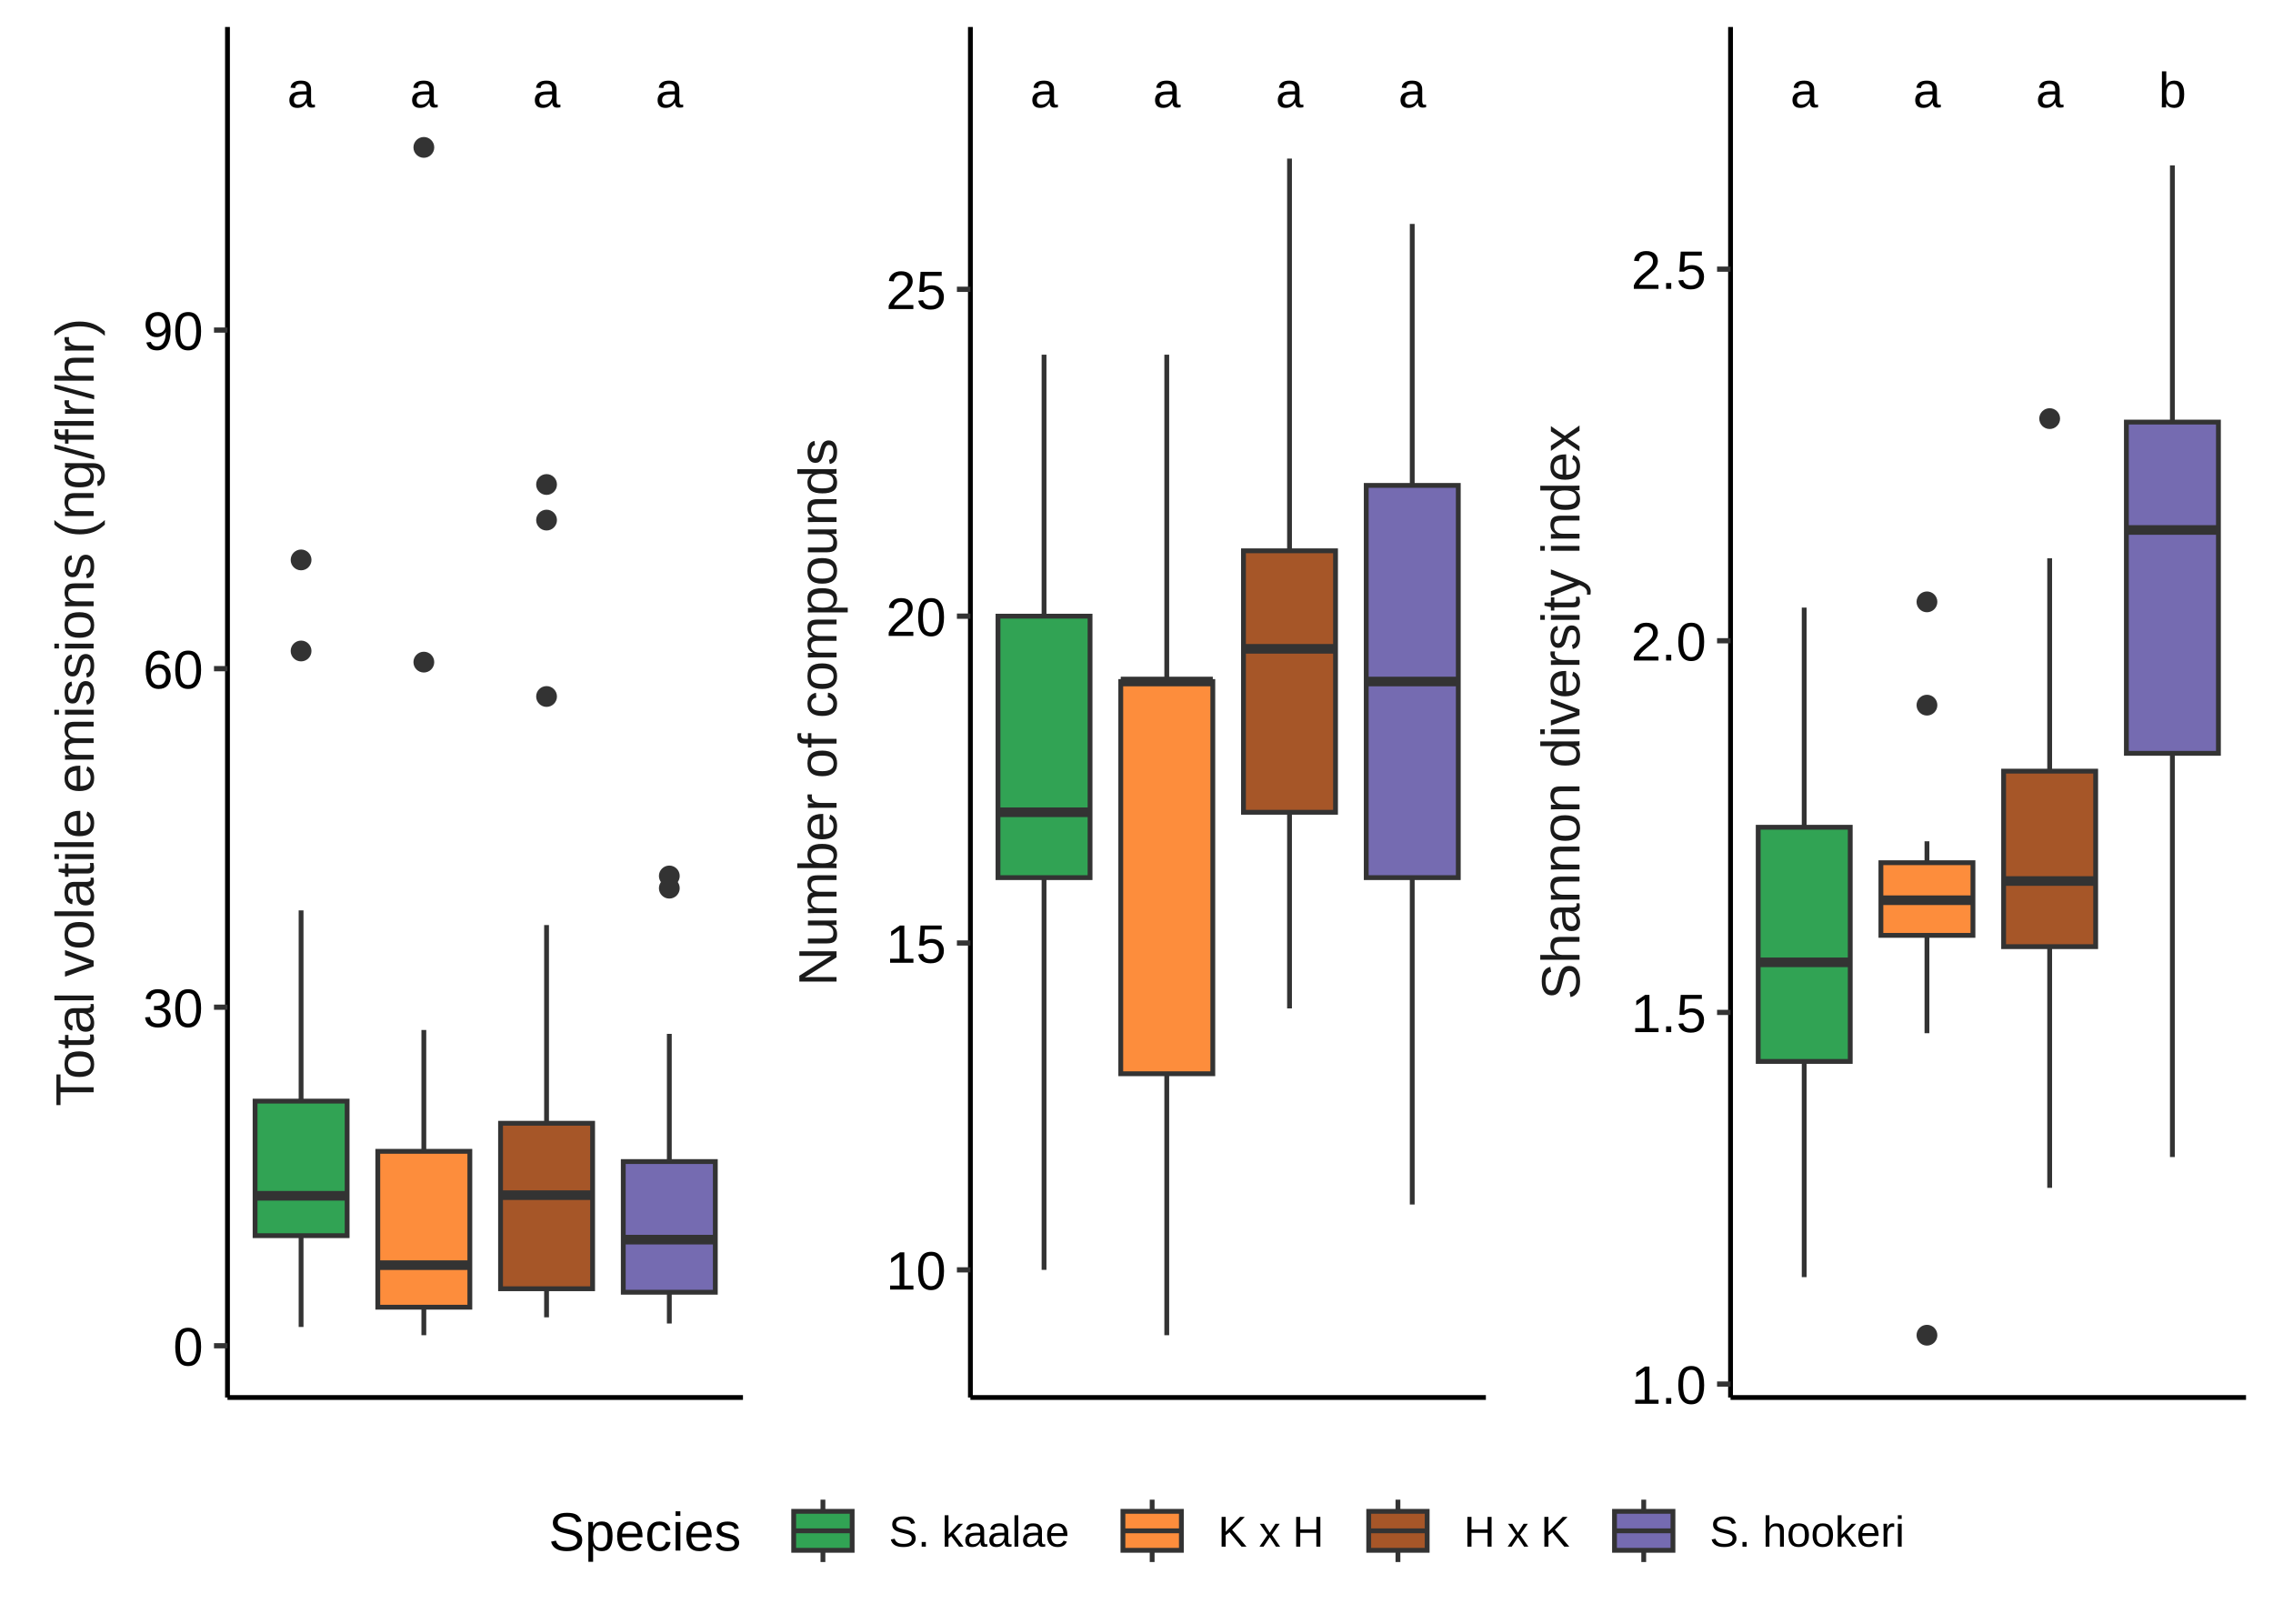
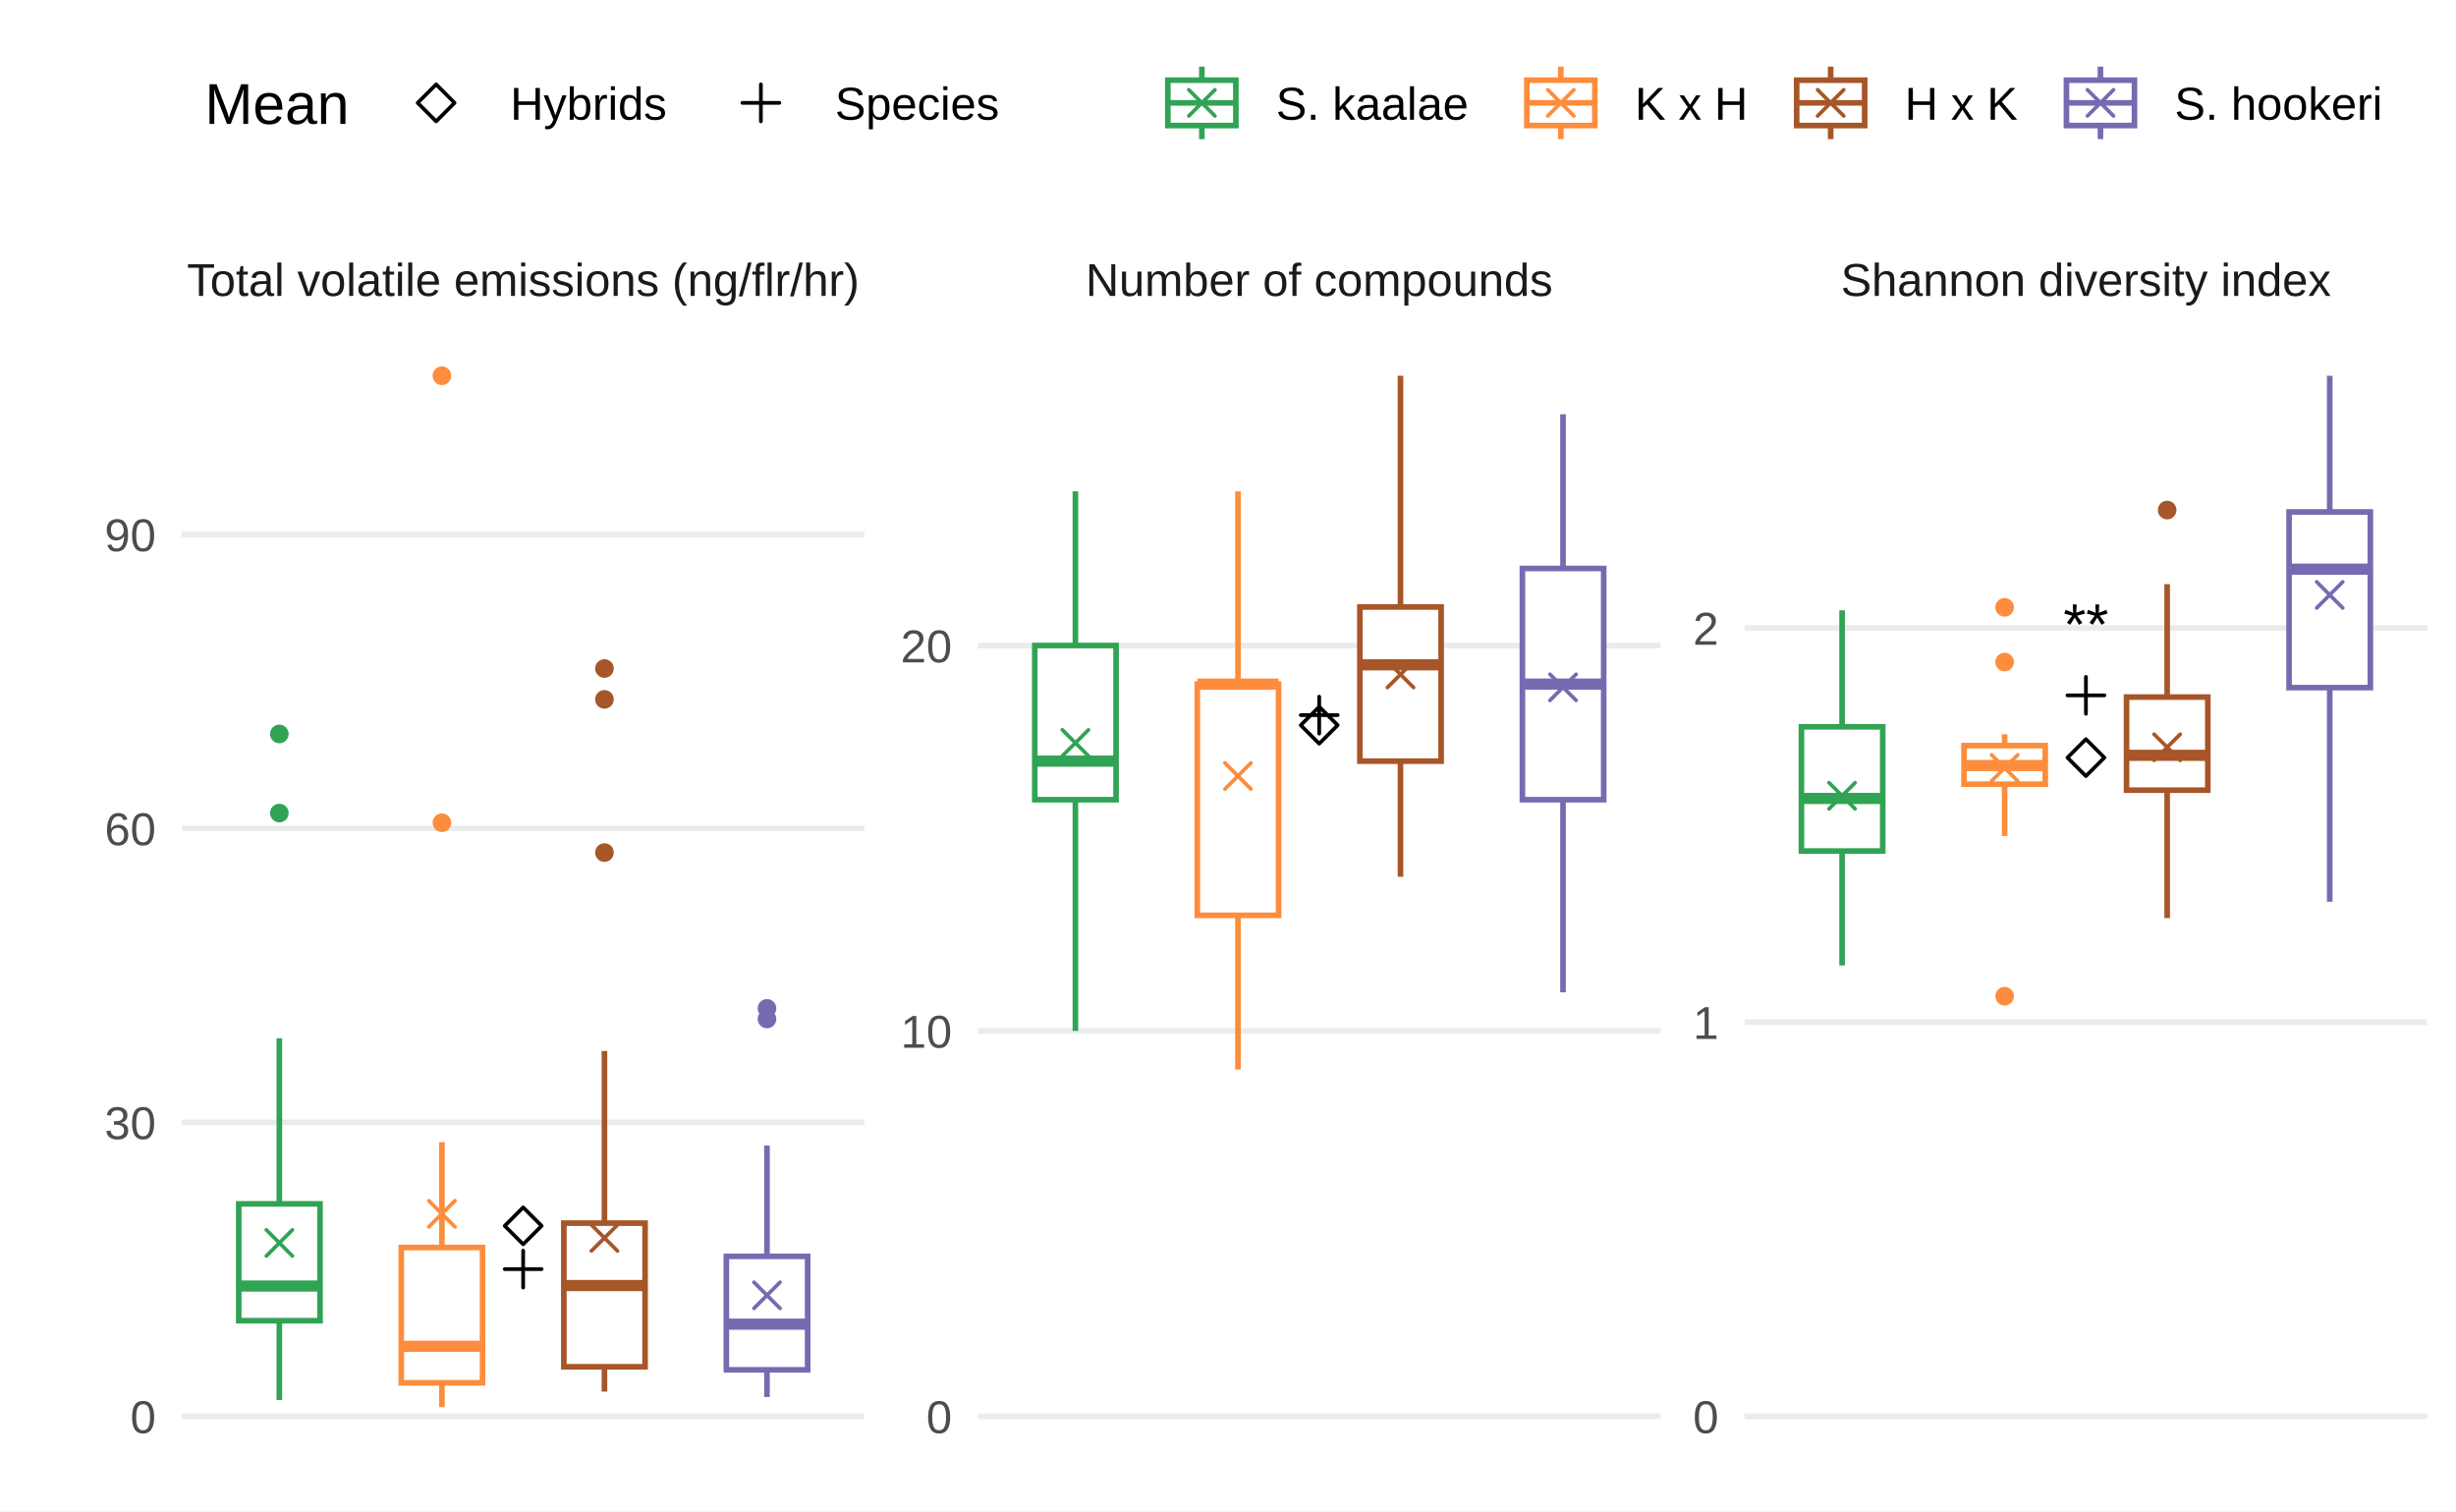
- <svg xmlns="http://www.w3.org/2000/svg" class="svglite" width="504.00pt" height="360.00pt" viewBox="0 0 504.00 360.00">
+ <svg xmlns="http://www.w3.org/2000/svg" class="svglite" width="468.00pt" height="288.00pt" viewBox="0 0 468.00 288.00">
  <defs>
    <style type="text/css">
    .svglite line, .svglite polyline, .svglite polygon, .svglite path, .svglite rect, .svglite circle {
      fill: none;
      stroke: #000000;
      stroke-linecap: round;
      stroke-linejoin: round;
      stroke-miterlimit: 10.00;
    }
    .svglite text {
      white-space: pre;
    }
  </style>
  </defs>
  <rect width="100%" height="100%" style="stroke: none; fill: #FFFFFF;" />
  <defs>
-     <clipPath id="cpMC4wMHw1MDQuMDB8MC4wMHwzNjAuMDA=">
-       <rect x="0.00" y="0.00" width="504.00" height="360.00" />
-     </clipPath>
-   </defs>
-   <g clip-path="url(#cpMC4wMHw1MDQuMDB8MC4wMHwzNjAuMDA=)">
-     <rect x="0.00" y="0.00" width="504.00" height="360.00" style="stroke-width: 1.16; stroke: #FFFFFF; fill: #FFFFFF;" />
-   </g>
-   <defs>
-     <clipPath id="cpNTAuNDR8MTY0Ljc0fDUuOTh8MzA5Ljg0">
-       <rect x="50.44" y="5.98" width="114.30" height="303.87" />
-     </clipPath>
-   </defs>
-   <g clip-path="url(#cpNTAuNDR8MTY0Ljc0fDUuOTh8MzA5Ljg0)">
-     <rect x="50.44" y="5.98" width="114.30" height="303.87" style="stroke-width: 1.16; stroke: none; fill: #FFFFFF;" />
-     <text x="66.76" y="23.81" text-anchor="middle" style="font-size: 11.04px; font-family: &quot;Arial&quot;;">a</text>
-     <text x="93.98" y="23.81" text-anchor="middle" style="font-size: 11.04px; font-family: &quot;Arial&quot;;">a</text>
-     <text x="121.19" y="23.81" text-anchor="middle" style="font-size: 11.04px; font-family: &quot;Arial&quot;;">a</text>
-     <text x="148.41" y="23.81" text-anchor="middle" style="font-size: 11.04px; font-family: &quot;Arial&quot;;">a</text>
-     <circle cx="66.76" cy="144.33" r="1.95" style="stroke-width: 0.71; stroke: #333333; fill: #333333;" />
-     <circle cx="66.76" cy="124.14" r="1.95" style="stroke-width: 0.71; stroke: #333333; fill: #333333;" />
-     <line x1="66.76" y1="244.13" x2="66.76" y2="201.84" style="stroke-width: 1.07; stroke: #333333; stroke-linecap: butt;" />
-     <line x1="66.76" y1="273.96" x2="66.76" y2="294.20" style="stroke-width: 1.07; stroke: #333333; stroke-linecap: butt;" />
-     <polygon points="56.56,244.13 56.56,273.96 76.97,273.96 76.97,244.13 56.56,244.13 " style="stroke-width: 1.07; stroke: #333333; stroke-linecap: butt; stroke-linejoin: miter; fill: #31A354;" />
-     <line x1="56.56" y1="265.12" x2="76.97" y2="265.12" style="stroke-width: 2.13; stroke: #333333; stroke-linecap: butt; stroke-linejoin: miter;" />
-     <circle cx="93.98" cy="146.80" r="1.95" style="stroke-width: 0.71; stroke: #333333; fill: #333333;" />
-     <circle cx="93.98" cy="32.68" r="1.95" style="stroke-width: 0.71; stroke: #333333; fill: #333333;" />
-     <line x1="93.98" y1="255.26" x2="93.98" y2="228.36" style="stroke-width: 1.07; stroke: #333333; stroke-linecap: butt;" />
-     <line x1="93.98" y1="289.82" x2="93.98" y2="296.03" style="stroke-width: 1.07; stroke: #333333; stroke-linecap: butt;" />
-     <polygon points="83.77,255.26 83.77,289.82 104.18,289.82 104.18,255.26 83.77,255.26 " style="stroke-width: 1.07; stroke: #333333; stroke-linecap: butt; stroke-linejoin: miter; fill: #FD8D3C;" />
-     <line x1="83.77" y1="280.50" x2="104.18" y2="280.50" style="stroke-width: 2.13; stroke: #333333; stroke-linecap: butt; stroke-linejoin: miter;" />
-     <circle cx="121.19" cy="107.42" r="1.95" style="stroke-width: 0.71; stroke: #333333; fill: #333333;" />
-     <circle cx="121.19" cy="154.42" r="1.95" style="stroke-width: 0.71; stroke: #333333; fill: #333333;" />
-     <circle cx="121.19" cy="115.31" r="1.95" style="stroke-width: 0.71; stroke: #333333; fill: #333333;" />
-     <line x1="121.19" y1="249.04" x2="121.19" y2="205.09" style="stroke-width: 1.07; stroke: #333333; stroke-linecap: butt;" />
-     <line x1="121.19" y1="285.73" x2="121.19" y2="292.07" style="stroke-width: 1.07; stroke: #333333; stroke-linecap: butt;" />
-     <polygon points="110.99,249.04 110.99,285.73 131.40,285.73 131.40,249.04 110.99,249.04 " style="stroke-width: 1.07; stroke: #333333; stroke-linecap: butt; stroke-linejoin: miter; fill: #A65628;" />
-     <line x1="110.99" y1="264.98" x2="131.40" y2="264.98" style="stroke-width: 2.13; stroke: #333333; stroke-linecap: butt; stroke-linejoin: miter;" />
-     <circle cx="148.41" cy="194.21" r="1.95" style="stroke-width: 0.71; stroke: #333333; fill: #333333;" />
-     <circle cx="148.41" cy="196.92" r="1.95" style="stroke-width: 0.71; stroke: #333333; fill: #333333;" />
-     <line x1="148.41" y1="257.53" x2="148.41" y2="229.22" style="stroke-width: 1.07; stroke: #333333; stroke-linecap: butt;" />
-     <line x1="148.41" y1="286.50" x2="148.41" y2="293.44" style="stroke-width: 1.07; stroke: #333333; stroke-linecap: butt;" />
-     <polygon points="138.20,257.53 138.20,286.50 158.61,286.50 158.61,257.53 138.20,257.53 " style="stroke-width: 1.07; stroke: #333333; stroke-linecap: butt; stroke-linejoin: miter; fill: #756BB1;" />
-     <line x1="138.20" y1="274.84" x2="158.61" y2="274.84" style="stroke-width: 2.13; stroke: #333333; stroke-linecap: butt; stroke-linejoin: miter;" />
-   </g>
-   <g clip-path="url(#cpMC4wMHw1MDQuMDB8MC4wMHwzNjAuMDA=)">
- </g>
-   <defs>
-     <clipPath id="cpMjE1LjE3fDMyOS40N3w1Ljk4fDMwOS44NA==">
-       <rect x="215.17" y="5.98" width="114.30" height="303.87" />
-     </clipPath>
-   </defs>
-   <g clip-path="url(#cpMjE1LjE3fDMyOS40N3w1Ljk4fDMwOS44NA==)">
-     <rect x="215.17" y="5.98" width="114.30" height="303.87" style="stroke-width: 1.16; stroke: none; fill: #FFFFFF;" />
-     <text x="231.50" y="23.81" text-anchor="middle" style="font-size: 11.04px; font-family: &quot;Arial&quot;;">a</text>
-     <text x="258.71" y="23.81" text-anchor="middle" style="font-size: 11.04px; font-family: &quot;Arial&quot;;">a</text>
-     <text x="285.93" y="23.81" text-anchor="middle" style="font-size: 11.04px; font-family: &quot;Arial&quot;;">a</text>
-     <text x="313.14" y="23.81" text-anchor="middle" style="font-size: 11.04px; font-family: &quot;Arial&quot;;">a</text>
-     <line x1="231.50" y1="136.61" x2="231.50" y2="78.64" style="stroke-width: 1.07; stroke: #333333; stroke-linecap: butt;" />
-     <line x1="231.50" y1="194.58" x2="231.50" y2="281.54" style="stroke-width: 1.07; stroke: #333333; stroke-linecap: butt;" />
-     <polygon points="221.29,136.61 221.29,194.58 241.70,194.58 241.70,136.61 221.29,136.61 " style="stroke-width: 1.07; stroke: #333333; stroke-linecap: butt; stroke-linejoin: miter; fill: #31A354;" />
-     <line x1="221.29" y1="180.09" x2="241.70" y2="180.09" style="stroke-width: 2.13; stroke: #333333; stroke-linecap: butt; stroke-linejoin: miter;" />
-     <line x1="258.71" y1="151.10" x2="258.71" y2="78.64" style="stroke-width: 1.07; stroke: #333333; stroke-linecap: butt;" />
-     <line x1="258.71" y1="238.06" x2="258.71" y2="296.03" style="stroke-width: 1.07; stroke: #333333; stroke-linecap: butt;" />
-     <polygon points="248.51,151.10 248.51,238.06 268.92,238.06 268.92,151.10 248.51,151.10 " style="stroke-width: 1.07; stroke: #333333; stroke-linecap: butt; stroke-linejoin: miter; fill: #FD8D3C;" />
-     <line x1="248.51" y1="151.10" x2="268.92" y2="151.10" style="stroke-width: 2.13; stroke: #333333; stroke-linecap: butt; stroke-linejoin: miter;" />
-     <line x1="285.93" y1="122.12" x2="285.93" y2="35.16" style="stroke-width: 1.07; stroke: #333333; stroke-linecap: butt;" />
-     <line x1="285.93" y1="180.09" x2="285.93" y2="223.57" style="stroke-width: 1.07; stroke: #333333; stroke-linecap: butt;" />
-     <polygon points="275.72,122.12 275.72,180.09 296.13,180.09 296.13,122.12 275.72,122.12 " style="stroke-width: 1.07; stroke: #333333; stroke-linecap: butt; stroke-linejoin: miter; fill: #A65628;" />
-     <line x1="275.72" y1="143.85" x2="296.13" y2="143.85" style="stroke-width: 2.13; stroke: #333333; stroke-linecap: butt; stroke-linejoin: miter;" />
-     <line x1="313.14" y1="107.62" x2="313.14" y2="49.65" style="stroke-width: 1.07; stroke: #333333; stroke-linecap: butt;" />
-     <line x1="313.14" y1="194.58" x2="313.14" y2="267.05" style="stroke-width: 1.07; stroke: #333333; stroke-linecap: butt;" />
-     <polygon points="302.94,107.62 302.94,194.58 323.35,194.58 323.35,107.62 302.94,107.62 " style="stroke-width: 1.07; stroke: #333333; stroke-linecap: butt; stroke-linejoin: miter; fill: #756BB1;" />
-     <line x1="302.94" y1="151.10" x2="323.35" y2="151.10" style="stroke-width: 2.13; stroke: #333333; stroke-linecap: butt; stroke-linejoin: miter;" />
-   </g>
-   <g clip-path="url(#cpMC4wMHw1MDQuMDB8MC4wMHwzNjAuMDA=)">
- </g>
-   <defs>
-     <clipPath id="cpMzgzLjcyfDQ5OC4wMnw1Ljk4fDMwOS44NA==">
-       <rect x="383.72" y="5.98" width="114.30" height="303.87" />
-     </clipPath>
-   </defs>
-   <g clip-path="url(#cpMzgzLjcyfDQ5OC4wMnw1Ljk4fDMwOS44NA==)">
-     <rect x="383.72" y="5.98" width="114.30" height="303.87" style="stroke-width: 1.16; stroke: none; fill: #FFFFFF;" />
-     <text x="400.05" y="23.81" text-anchor="middle" style="font-size: 11.04px; font-family: &quot;Arial&quot;;">a</text>
-     <text x="427.27" y="23.81" text-anchor="middle" style="font-size: 11.04px; font-family: &quot;Arial&quot;;">a</text>
-     <text x="454.48" y="23.81" text-anchor="middle" style="font-size: 11.04px; font-family: &quot;Arial&quot;;">a</text>
-     <text x="481.69" y="23.81" text-anchor="middle" style="font-size: 11.04px; font-family: &quot;Arial&quot;;">b</text>
-     <line x1="400.05" y1="183.41" x2="400.05" y2="134.71" style="stroke-width: 1.07; stroke: #333333; stroke-linecap: butt;" />
-     <line x1="400.05" y1="235.33" x2="400.05" y2="283.15" style="stroke-width: 1.07; stroke: #333333; stroke-linecap: butt;" />
-     <polygon points="389.85,183.41 389.85,235.33 410.26,235.33 410.26,183.41 389.85,183.41 " style="stroke-width: 1.07; stroke: #333333; stroke-linecap: butt; stroke-linejoin: miter; fill: #31A354;" />
-     <line x1="389.85" y1="213.36" x2="410.26" y2="213.36" style="stroke-width: 2.13; stroke: #333333; stroke-linecap: butt; stroke-linejoin: miter;" />
-     <circle cx="427.27" cy="133.44" r="1.95" style="stroke-width: 0.71; stroke: #333333; fill: #333333;" />
-     <circle cx="427.27" cy="156.34" r="1.95" style="stroke-width: 0.71; stroke: #333333; fill: #333333;" />
-     <circle cx="427.27" cy="296.03" r="1.95" style="stroke-width: 0.71; stroke: #333333; fill: #333333;" />
-     <line x1="427.27" y1="191.27" x2="427.27" y2="186.52" style="stroke-width: 1.07; stroke: #333333; stroke-linecap: butt;" />
-     <line x1="427.27" y1="207.38" x2="427.27" y2="229.07" style="stroke-width: 1.07; stroke: #333333; stroke-linecap: butt;" />
-     <polygon points="417.06,191.27 417.06,207.38 437.47,207.38 437.47,191.27 417.06,191.27 " style="stroke-width: 1.07; stroke: #333333; stroke-linecap: butt; stroke-linejoin: miter; fill: #FD8D3C;" />
-     <line x1="417.06" y1="199.59" x2="437.47" y2="199.59" style="stroke-width: 2.13; stroke: #333333; stroke-linecap: butt; stroke-linejoin: miter;" />
-     <circle cx="454.48" cy="92.81" r="1.95" style="stroke-width: 0.71; stroke: #333333; fill: #333333;" />
-     <line x1="454.48" y1="170.97" x2="454.48" y2="123.77" style="stroke-width: 1.07; stroke: #333333; stroke-linecap: butt;" />
-     <line x1="454.48" y1="209.88" x2="454.48" y2="263.35" style="stroke-width: 1.07; stroke: #333333; stroke-linecap: butt;" />
-     <polygon points="444.27,170.97 444.27,209.88 464.68,209.88 464.68,170.97 444.27,170.97 " style="stroke-width: 1.07; stroke: #333333; stroke-linecap: butt; stroke-linejoin: miter; fill: #A65628;" />
-     <line x1="444.27" y1="195.33" x2="464.68" y2="195.33" style="stroke-width: 2.13; stroke: #333333; stroke-linecap: butt; stroke-linejoin: miter;" />
-     <line x1="481.69" y1="93.58" x2="481.69" y2="36.66" style="stroke-width: 1.07; stroke: #333333; stroke-linecap: butt;" />
-     <line x1="481.69" y1="167.02" x2="481.69" y2="256.53" style="stroke-width: 1.07; stroke: #333333; stroke-linecap: butt;" />
-     <polygon points="471.49,93.58 471.49,167.02 491.90,167.02 491.90,93.58 471.49,93.58 " style="stroke-width: 1.07; stroke: #333333; stroke-linecap: butt; stroke-linejoin: miter; fill: #756BB1;" />
-     <line x1="471.49" y1="117.50" x2="491.90" y2="117.50" style="stroke-width: 2.13; stroke: #333333; stroke-linecap: butt; stroke-linejoin: miter;" />
-   </g>
-   <g clip-path="url(#cpMC4wMHw1MDQuMDB8MC4wMHwzNjAuMDA=)">
- </g>
-   <defs>
-     <clipPath id="cpMzM1LjQ1fDM1Ni4yNnw1Ljk4fDMwOS44NA==">
-       <rect x="335.45" y="5.98" width="20.81" height="303.87" />
-     </clipPath>
-   </defs>
-   <g clip-path="url(#cpMzM1LjQ1fDM1Ni4yNnw1Ljk4fDMwOS44NA==)">
-     <text transform="translate(350.23,157.91) rotate(-90)" text-anchor="middle" style="font-size: 12.00px;fill: #1A1A1A; font-family: &quot;Arial&quot;;">Shannon diversity index</text>
-   </g>
-   <g clip-path="url(#cpMC4wMHw1MDQuMDB8MC4wMHwzNjAuMDA=)">
- </g>
-   <defs>
-     <clipPath id="cpMTcwLjcxfDE5MS41Mnw1Ljk4fDMwOS44NA==">
-       <rect x="170.71" y="5.98" width="20.81" height="303.87" />
-     </clipPath>
-   </defs>
-   <g clip-path="url(#cpMTcwLjcxfDE5MS41Mnw1Ljk4fDMwOS44NA==)">
-     <text transform="translate(185.49,157.91) rotate(-90)" text-anchor="middle" style="font-size: 12.00px;fill: #1A1A1A; font-family: &quot;Arial&quot;;">Number of compounds</text>
-   </g>
-   <g clip-path="url(#cpMC4wMHw1MDQuMDB8MC4wMHwzNjAuMDA=)">
- </g>
-   <defs>
-     <clipPath id="cpNS45OHwyNi43OXw1Ljk4fDMwOS44NA==">
-       <rect x="5.98" y="5.98" width="20.81" height="303.87" />
-     </clipPath>
-   </defs>
-   <g clip-path="url(#cpNS45OHwyNi43OXw1Ljk4fDMwOS44NA==)">
-     <text transform="translate(20.76,157.91) rotate(-90)" text-anchor="middle" style="font-size: 12.00px;fill: #1A1A1A; font-family: &quot;Arial&quot;;">Total volatile emissions (ng/flr/hr)</text>
-   </g>
-   <g clip-path="url(#cpMC4wMHw1MDQuMDB8MC4wMHwzNjAuMDA=)">
-     <polyline points="50.44,309.84 164.74,309.84 " style="stroke-width: 1.07; stroke-linecap: butt;" />
-     <polyline points="215.17,309.84 329.47,309.84 " style="stroke-width: 1.07; stroke-linecap: butt;" />
-     <polyline points="383.72,309.84 498.02,309.84 " style="stroke-width: 1.07; stroke-linecap: butt;" />
-     <polyline points="383.72,309.84 383.72,5.98 " style="stroke-width: 1.07; stroke-linecap: butt;" />
-     <text x="378.34" y="311.23" text-anchor="end" style="font-size: 12.00px; font-family: &quot;Arial&quot;;">1.0</text>
-     <text x="378.34" y="228.83" text-anchor="end" style="font-size: 12.00px; font-family: &quot;Arial&quot;;">1.5</text>
-     <text x="378.34" y="146.44" text-anchor="end" style="font-size: 12.00px; font-family: &quot;Arial&quot;;">2.0</text>
-     <text x="378.34" y="64.04" text-anchor="end" style="font-size: 12.00px; font-family: &quot;Arial&quot;;">2.5</text>
-     <polyline points="380.73,306.86 383.72,306.86 " style="stroke-width: 1.16; stroke: #333333; stroke-linecap: butt;" />
-     <polyline points="380.73,224.46 383.72,224.46 " style="stroke-width: 1.16; stroke: #333333; stroke-linecap: butt;" />
-     <polyline points="380.73,142.06 383.72,142.06 " style="stroke-width: 1.16; stroke: #333333; stroke-linecap: butt;" />
-     <polyline points="380.73,59.67 383.72,59.67 " style="stroke-width: 1.16; stroke: #333333; stroke-linecap: butt;" />
-     <polyline points="215.17,309.84 215.17,5.98 " style="stroke-width: 1.07; stroke-linecap: butt;" />
-     <text x="209.79" y="285.91" text-anchor="end" style="font-size: 12.00px; font-family: &quot;Arial&quot;;">10</text>
-     <text x="209.79" y="213.45" text-anchor="end" style="font-size: 12.00px; font-family: &quot;Arial&quot;;">15</text>
-     <text x="209.79" y="140.98" text-anchor="end" style="font-size: 12.00px; font-family: &quot;Arial&quot;;">20</text>
-     <text x="209.79" y="68.52" text-anchor="end" style="font-size: 12.00px; font-family: &quot;Arial&quot;;">25</text>
-     <polyline points="212.18,281.54 215.17,281.54 " style="stroke-width: 1.16; stroke: #333333; stroke-linecap: butt;" />
-     <polyline points="212.18,209.07 215.17,209.07 " style="stroke-width: 1.16; stroke: #333333; stroke-linecap: butt;" />
-     <polyline points="212.18,136.61 215.17,136.61 " style="stroke-width: 1.16; stroke: #333333; stroke-linecap: butt;" />
-     <polyline points="212.18,64.14 215.17,64.14 " style="stroke-width: 1.16; stroke: #333333; stroke-linecap: butt;" />
-     <polyline points="50.44,309.84 50.44,5.98 " style="stroke-width: 1.07; stroke-linecap: butt;" />
-     <text x="45.06" y="302.75" text-anchor="end" style="font-size: 12.00px; font-family: &quot;Arial&quot;;">0</text>
-     <text x="45.06" y="227.69" text-anchor="end" style="font-size: 12.00px; font-family: &quot;Arial&quot;;">30</text>
-     <text x="45.06" y="152.62" text-anchor="end" style="font-size: 12.00px; font-family: &quot;Arial&quot;;">60</text>
-     <text x="45.06" y="77.56" text-anchor="end" style="font-size: 12.00px; font-family: &quot;Arial&quot;;">90</text>
-     <polyline points="47.45,298.37 50.44,298.37 " style="stroke-width: 1.16; stroke: #333333; stroke-linecap: butt;" />
-     <polyline points="47.45,223.31 50.44,223.31 " style="stroke-width: 1.16; stroke: #333333; stroke-linecap: butt;" />
-     <polyline points="47.45,148.25 50.44,148.25 " style="stroke-width: 1.16; stroke: #333333; stroke-linecap: butt;" />
-     <polyline points="47.45,73.18 50.44,73.18 " style="stroke-width: 1.16; stroke: #333333; stroke-linecap: butt;" />
-     <rect x="115.67" y="324.79" width="317.11" height="29.24" style="stroke-width: 1.16; stroke: none; fill: #FFFFFF;" />
-     <text x="121.65" y="343.78" style="font-size: 12.00px; font-family: &quot;Arial&quot;;">Species</text>
-     <polyline points="182.47,346.32 182.47,343.72 " style="stroke-width: 1.07; stroke: #333333; stroke-linecap: butt; stroke-linejoin: miter;" />
-     <polyline points="182.47,335.08 182.47,332.49 " style="stroke-width: 1.07; stroke: #333333; stroke-linecap: butt; stroke-linejoin: miter;" />
-     <rect x="175.99" y="335.08" width="12.96" height="8.64" style="stroke-width: 1.07; stroke: #333333; stroke-linecap: butt; stroke-linejoin: miter; fill: #31A354;" />
-     <polyline points="175.99,339.40 188.95,339.40 " style="stroke-width: 1.07; stroke: #333333; stroke-linecap: butt; stroke-linejoin: miter;" />
-     <polyline points="255.47,346.32 255.47,343.72 " style="stroke-width: 1.07; stroke: #333333; stroke-linecap: butt; stroke-linejoin: miter;" />
-     <polyline points="255.47,335.08 255.47,332.49 " style="stroke-width: 1.07; stroke: #333333; stroke-linecap: butt; stroke-linejoin: miter;" />
-     <rect x="248.99" y="335.08" width="12.96" height="8.64" style="stroke-width: 1.07; stroke: #333333; stroke-linecap: butt; stroke-linejoin: miter; fill: #FD8D3C;" />
-     <polyline points="248.99,339.40 261.95,339.40 " style="stroke-width: 1.07; stroke: #333333; stroke-linecap: butt; stroke-linejoin: miter;" />
-     <polyline points="309.97,346.32 309.97,343.72 " style="stroke-width: 1.07; stroke: #333333; stroke-linecap: butt; stroke-linejoin: miter;" />
-     <polyline points="309.97,335.08 309.97,332.49 " style="stroke-width: 1.07; stroke: #333333; stroke-linecap: butt; stroke-linejoin: miter;" />
-     <rect x="303.49" y="335.08" width="12.96" height="8.64" style="stroke-width: 1.07; stroke: #333333; stroke-linecap: butt; stroke-linejoin: miter; fill: #A65628;" />
-     <polyline points="303.49,339.40 316.45,339.40 " style="stroke-width: 1.07; stroke: #333333; stroke-linecap: butt; stroke-linejoin: miter;" />
-     <polyline points="364.47,346.32 364.47,343.72 " style="stroke-width: 1.07; stroke: #333333; stroke-linecap: butt; stroke-linejoin: miter;" />
-     <polyline points="364.47,335.08 364.47,332.49 " style="stroke-width: 1.07; stroke: #333333; stroke-linecap: butt; stroke-linejoin: miter;" />
-     <rect x="357.99" y="335.08" width="12.96" height="8.64" style="stroke-width: 1.07; stroke: #333333; stroke-linecap: butt; stroke-linejoin: miter; fill: #756BB1;" />
-     <polyline points="357.99,339.40 370.95,339.40 " style="stroke-width: 1.07; stroke: #333333; stroke-linecap: butt; stroke-linejoin: miter;" />
-     <text x="197.09" y="342.90" style="font-size: 9.60px; font-family: &quot;Arial&quot;;">S. kaalae</text>
-     <text x="270.09" y="342.90" style="font-size: 9.60px; font-family: &quot;Arial&quot;;">K x H</text>
-     <text x="324.59" y="342.90" style="font-size: 9.60px; font-family: &quot;Arial&quot;;">H x K</text>
-     <text x="379.09" y="342.90" style="font-size: 9.60px; font-family: &quot;Arial&quot;;">S. hookeri</text>
+     <clipPath id="cpMC4wMHw0NjguMDB8MC4wMHwyODguMDA=">
+       <rect x="0.00" y="0.00" width="468.00" height="288.00" />
+     </clipPath>
+   </defs>
+   <g clip-path="url(#cpMC4wMHw0NjguMDB8MC4wMHwyODguMDA=)">
+ </g>
+   <defs>
+     <clipPath id="cpMzQuNjV8MTY0Ljc0fDYxLjY5fDI3OS43OA==">
+       <rect x="34.65" y="61.69" width="130.09" height="218.09" />
+     </clipPath>
+   </defs>
+   <g clip-path="url(#cpMzQuNjV8MTY0Ljc0fDYxLjY5fDI3OS43OA==)">
+     <polyline points="34.65,269.87 164.74,269.87 " style="stroke-width: 1.07; stroke: #EBEBEB; stroke-linecap: butt;" />
+     <polyline points="34.65,213.85 164.74,213.85 " style="stroke-width: 1.07; stroke: #EBEBEB; stroke-linecap: butt;" />
+     <polyline points="34.65,157.84 164.74,157.84 " style="stroke-width: 1.07; stroke: #EBEBEB; stroke-linecap: butt;" />
+     <polyline points="34.65,101.83 164.74,101.83 " style="stroke-width: 1.07; stroke: #EBEBEB; stroke-linecap: butt;" />
+     <circle cx="53.23" cy="154.92" r="1.42" style="stroke-width: 0.71; stroke: #31A354; fill: #31A354;" />
+     <circle cx="53.23" cy="139.85" r="1.42" style="stroke-width: 0.71; stroke: #31A354; fill: #31A354;" />
+     <line x1="53.23" y1="229.39" x2="53.23" y2="197.83" style="stroke-width: 1.07; stroke: #31A354; stroke-linecap: butt;" />
+     <line x1="53.23" y1="251.65" x2="53.23" y2="266.75" style="stroke-width: 1.07; stroke: #31A354; stroke-linecap: butt;" />
+     <polygon points="45.49,229.39 45.49,251.65 60.98,251.65 60.98,229.39 45.49,229.39 " style="stroke-width: 1.07; stroke: #31A354; stroke-linecap: butt; stroke-linejoin: miter; fill: #FFFFFF;" />
+     <line x1="45.49" y1="245.05" x2="60.98" y2="245.05" style="stroke-width: 2.13; stroke: #31A354; stroke-linecap: butt; stroke-linejoin: miter;" />
+     <circle cx="84.21" cy="156.76" r="1.42" style="stroke-width: 0.71; stroke: #FD8D3C; fill: #FD8D3C;" />
+     <circle cx="84.21" cy="71.60" r="1.42" style="stroke-width: 0.71; stroke: #FD8D3C; fill: #FD8D3C;" />
+     <line x1="84.21" y1="237.70" x2="84.21" y2="217.62" style="stroke-width: 1.07; stroke: #FD8D3C; stroke-linecap: butt;" />
+     <line x1="84.21" y1="263.48" x2="84.21" y2="268.12" style="stroke-width: 1.07; stroke: #FD8D3C; stroke-linecap: butt;" />
+     <polygon points="76.46,237.70 76.46,263.48 91.95,263.48 91.95,237.70 76.46,237.70 " style="stroke-width: 1.07; stroke: #FD8D3C; stroke-linecap: butt; stroke-linejoin: miter; fill: #FFFFFF;" />
+     <line x1="76.46" y1="256.53" x2="91.95" y2="256.53" style="stroke-width: 2.13; stroke: #FD8D3C; stroke-linecap: butt; stroke-linejoin: miter;" />
+     <circle cx="115.18" cy="127.38" r="1.42" style="stroke-width: 0.71; stroke: #A65628; fill: #A65628;" />
+     <circle cx="115.18" cy="162.45" r="1.42" style="stroke-width: 0.71; stroke: #A65628; fill: #A65628;" />
+     <circle cx="115.18" cy="133.26" r="1.42" style="stroke-width: 0.71; stroke: #A65628; fill: #A65628;" />
+     <line x1="115.18" y1="233.06" x2="115.18" y2="200.26" style="stroke-width: 1.07; stroke: #A65628; stroke-linecap: butt;" />
+     <line x1="115.18" y1="260.43" x2="115.18" y2="265.16" style="stroke-width: 1.07; stroke: #A65628; stroke-linecap: butt;" />
+     <polygon points="107.44,233.06 107.44,260.43 122.92,260.43 122.92,233.06 107.44,233.06 " style="stroke-width: 1.07; stroke: #A65628; stroke-linecap: butt; stroke-linejoin: miter; fill: #FFFFFF;" />
+     <line x1="107.44" y1="244.95" x2="122.92" y2="244.95" style="stroke-width: 2.13; stroke: #A65628; stroke-linecap: butt; stroke-linejoin: miter;" />
+     <circle cx="146.15" cy="192.14" r="1.42" style="stroke-width: 0.71; stroke: #756BB1; fill: #756BB1;" />
+     <circle cx="146.15" cy="194.16" r="1.42" style="stroke-width: 0.71; stroke: #756BB1; fill: #756BB1;" />
+     <line x1="146.15" y1="239.39" x2="146.15" y2="218.26" style="stroke-width: 1.07; stroke: #756BB1; stroke-linecap: butt;" />
+     <line x1="146.15" y1="261.01" x2="146.15" y2="266.18" style="stroke-width: 1.07; stroke: #756BB1; stroke-linecap: butt;" />
+     <polygon points="138.41,239.39 138.41,261.01 153.90,261.01 153.90,239.39 138.41,239.39 " style="stroke-width: 1.07; stroke: #756BB1; stroke-linecap: butt; stroke-linejoin: miter; fill: #FFFFFF;" />
+     <line x1="138.41" y1="252.31" x2="153.90" y2="252.31" style="stroke-width: 2.13; stroke: #756BB1; stroke-linecap: butt; stroke-linejoin: miter;" />
+     <text x="99.69" y="233.97" text-anchor="middle" style="font-size: 11.04px; font-family: &quot;Arial&quot;;"> </text>
+     <line x1="50.75" y1="239.32" x2="55.72" y2="234.34" style="stroke-width: 0.71; stroke: #31A354;" />
+     <line x1="50.75" y1="234.34" x2="55.72" y2="239.32" style="stroke-width: 0.71; stroke: #31A354;" />
+     <line x1="81.72" y1="233.77" x2="86.70" y2="228.79" style="stroke-width: 0.71; stroke: #FD8D3C;" />
+     <line x1="81.72" y1="228.79" x2="86.70" y2="233.77" style="stroke-width: 0.71; stroke: #FD8D3C;" />
+     <line x1="112.69" y1="238.36" x2="117.67" y2="233.39" style="stroke-width: 0.71; stroke: #A65628;" />
+     <line x1="112.69" y1="233.39" x2="117.67" y2="238.36" style="stroke-width: 0.71; stroke: #A65628;" />
+     <line x1="143.67" y1="249.30" x2="148.64" y2="244.32" style="stroke-width: 0.71; stroke: #756BB1;" />
+     <line x1="143.67" y1="244.32" x2="148.64" y2="249.30" style="stroke-width: 0.71; stroke: #756BB1;" />
+     <line x1="96.18" y1="241.82" x2="103.21" y2="241.82" style="stroke-width: 0.71;" />
+     <line x1="99.69" y1="245.34" x2="99.69" y2="238.30" style="stroke-width: 0.71;" />
+     <polygon points="96.18,233.58 99.69,230.06 103.21,233.58 99.69,237.09 " style="stroke-width: 0.71;" />
+   </g>
+   <g clip-path="url(#cpMC4wMHw0NjguMDB8MC4wMHwyODguMDA=)">
+ </g>
+   <defs>
+     <clipPath id="cpMTg2LjM0fDMxNi40M3w2MS42OXwyNzkuNzg=">
+       <rect x="186.34" y="61.69" width="130.09" height="218.09" />
+     </clipPath>
+   </defs>
+   <g clip-path="url(#cpMTg2LjM0fDMxNi40M3w2MS42OXwyNzkuNzg=)">
+     <polyline points="186.34,269.87 316.43,269.87 " style="stroke-width: 1.07; stroke: #EBEBEB; stroke-linecap: butt;" />
+     <polyline points="186.34,196.44 316.43,196.44 " style="stroke-width: 1.07; stroke: #EBEBEB; stroke-linecap: butt;" />
+     <polyline points="186.34,123.00 316.43,123.00 " style="stroke-width: 1.07; stroke: #EBEBEB; stroke-linecap: butt;" />
+     <line x1="204.92" y1="123.00" x2="204.92" y2="93.63" style="stroke-width: 1.07; stroke: #31A354; stroke-linecap: butt;" />
+     <line x1="204.92" y1="152.38" x2="204.92" y2="196.44" style="stroke-width: 1.07; stroke: #31A354; stroke-linecap: butt;" />
+     <polygon points="197.18,123.00 197.18,152.38 212.67,152.38 212.67,123.00 197.18,123.00 " style="stroke-width: 1.07; stroke: #31A354; stroke-linecap: butt; stroke-linejoin: miter; fill: #FFFFFF;" />
+     <line x1="197.18" y1="145.03" x2="212.67" y2="145.03" style="stroke-width: 2.13; stroke: #31A354; stroke-linecap: butt; stroke-linejoin: miter;" />
+     <line x1="235.90" y1="130.35" x2="235.90" y2="93.63" style="stroke-width: 1.07; stroke: #FD8D3C; stroke-linecap: butt;" />
+     <line x1="235.90" y1="174.41" x2="235.90" y2="203.78" style="stroke-width: 1.07; stroke: #FD8D3C; stroke-linecap: butt;" />
+     <polygon points="228.15,130.35 228.15,174.41 243.64,174.41 243.64,130.35 228.15,130.35 " style="stroke-width: 1.07; stroke: #FD8D3C; stroke-linecap: butt; stroke-linejoin: miter; fill: #FFFFFF;" />
+     <line x1="228.15" y1="130.35" x2="243.64" y2="130.35" style="stroke-width: 2.13; stroke: #FD8D3C; stroke-linecap: butt; stroke-linejoin: miter;" />
+     <line x1="266.87" y1="115.66" x2="266.87" y2="71.60" style="stroke-width: 1.07; stroke: #A65628; stroke-linecap: butt;" />
+     <line x1="266.87" y1="145.03" x2="266.87" y2="167.06" style="stroke-width: 1.07; stroke: #A65628; stroke-linecap: butt;" />
+     <polygon points="259.13,115.66 259.13,145.03 274.61,145.03 274.61,115.66 259.13,115.66 " style="stroke-width: 1.07; stroke: #A65628; stroke-linecap: butt; stroke-linejoin: miter; fill: #FFFFFF;" />
+     <line x1="259.13" y1="126.68" x2="274.61" y2="126.68" style="stroke-width: 2.13; stroke: #A65628; stroke-linecap: butt; stroke-linejoin: miter;" />
+     <line x1="297.84" y1="108.32" x2="297.84" y2="78.94" style="stroke-width: 1.07; stroke: #756BB1; stroke-linecap: butt;" />
+     <line x1="297.84" y1="152.38" x2="297.84" y2="189.09" style="stroke-width: 1.07; stroke: #756BB1; stroke-linecap: butt;" />
+     <polygon points="290.10,108.32 290.10,152.38 305.59,152.38 305.59,108.32 290.10,108.32 " style="stroke-width: 1.07; stroke: #756BB1; stroke-linecap: butt; stroke-linejoin: miter; fill: #FFFFFF;" />
+     <line x1="290.10" y1="130.35" x2="305.59" y2="130.35" style="stroke-width: 2.13; stroke: #756BB1; stroke-linecap: butt; stroke-linejoin: miter;" />
+     <text x="251.38" y="126.92" text-anchor="middle" style="font-size: 11.04px; font-family: &quot;Arial&quot;;"> </text>
+     <line x1="202.43" y1="144.04" x2="207.41" y2="139.07" style="stroke-width: 0.71; stroke: #31A354;" />
+     <line x1="202.43" y1="139.07" x2="207.41" y2="144.04" style="stroke-width: 0.71; stroke: #31A354;" />
+     <line x1="233.41" y1="150.35" x2="238.38" y2="145.37" style="stroke-width: 0.71; stroke: #FD8D3C;" />
+     <line x1="233.41" y1="145.37" x2="238.38" y2="150.35" style="stroke-width: 0.71; stroke: #FD8D3C;" />
+     <line x1="264.38" y1="131.00" x2="269.36" y2="126.02" style="stroke-width: 0.71; stroke: #A65628;" />
+     <line x1="264.38" y1="126.02" x2="269.36" y2="131.00" style="stroke-width: 0.71; stroke: #A65628;" />
+     <line x1="295.35" y1="133.45" x2="300.33" y2="128.47" style="stroke-width: 0.71; stroke: #756BB1;" />
+     <line x1="295.35" y1="128.47" x2="300.33" y2="133.45" style="stroke-width: 0.71; stroke: #756BB1;" />
+     <line x1="247.86" y1="136.26" x2="254.90" y2="136.26" style="stroke-width: 0.71;" />
+     <line x1="251.38" y1="139.78" x2="251.38" y2="132.74" style="stroke-width: 0.71;" />
+     <polygon points="247.86,138.18 251.38,134.67 254.90,138.18 251.38,141.70 " style="stroke-width: 0.71;" />
+   </g>
+   <g clip-path="url(#cpMC4wMHw0NjguMDB8MC4wMHwyODguMDA=)">
+ </g>
+   <defs>
+     <clipPath id="cpMzMyLjQzfDQ2Mi41Mnw2MS42OXwyNzkuNzg=">
+       <rect x="332.43" y="61.69" width="130.09" height="218.09" />
+     </clipPath>
+   </defs>
+   <g clip-path="url(#cpMzMyLjQzfDQ2Mi41Mnw2MS42OXwyNzkuNzg=)">
+     <polyline points="332.43,269.87 462.52,269.87 " style="stroke-width: 1.07; stroke: #EBEBEB; stroke-linecap: butt;" />
+     <polyline points="332.43,194.76 462.52,194.76 " style="stroke-width: 1.07; stroke: #EBEBEB; stroke-linecap: butt;" />
+     <polyline points="332.43,119.64 462.52,119.64 " style="stroke-width: 1.07; stroke: #EBEBEB; stroke-linecap: butt;" />
+     <line x1="351.02" y1="138.49" x2="351.02" y2="116.29" style="stroke-width: 1.07; stroke: #31A354; stroke-linecap: butt;" />
+     <line x1="351.02" y1="162.16" x2="351.02" y2="183.95" style="stroke-width: 1.07; stroke: #31A354; stroke-linecap: butt;" />
+     <polygon points="343.27,138.49 343.27,162.16 358.76,162.16 358.76,138.49 343.27,138.49 " style="stroke-width: 1.07; stroke: #31A354; stroke-linecap: butt; stroke-linejoin: miter; fill: #FFFFFF;" />
+     <line x1="343.27" y1="152.14" x2="358.76" y2="152.14" style="stroke-width: 2.13; stroke: #31A354; stroke-linecap: butt; stroke-linejoin: miter;" />
+     <circle cx="381.99" cy="115.72" r="1.42" style="stroke-width: 0.71; stroke: #FD8D3C; fill: #FD8D3C;" />
+     <circle cx="381.99" cy="126.15" r="1.42" style="stroke-width: 0.71; stroke: #FD8D3C; fill: #FD8D3C;" />
+     <circle cx="381.99" cy="189.82" r="1.42" style="stroke-width: 0.71; stroke: #FD8D3C; fill: #FD8D3C;" />
+     <line x1="381.99" y1="142.07" x2="381.99" y2="139.91" style="stroke-width: 1.07; stroke: #FD8D3C; stroke-linecap: butt;" />
+     <line x1="381.99" y1="149.42" x2="381.99" y2="159.30" style="stroke-width: 1.07; stroke: #FD8D3C; stroke-linecap: butt;" />
+     <polygon points="374.25,142.07 374.25,149.42 389.73,149.42 389.73,142.07 374.25,142.07 " style="stroke-width: 1.07; stroke: #FD8D3C; stroke-linecap: butt; stroke-linejoin: miter; fill: #FFFFFF;" />
+     <line x1="374.25" y1="145.87" x2="389.73" y2="145.87" style="stroke-width: 2.13; stroke: #FD8D3C; stroke-linecap: butt; stroke-linejoin: miter;" />
+     <circle cx="412.96" cy="97.19" r="1.42" style="stroke-width: 0.71; stroke: #A65628; fill: #A65628;" />
+     <line x1="412.96" y1="132.82" x2="412.96" y2="111.31" style="stroke-width: 1.07; stroke: #A65628; stroke-linecap: butt;" />
+     <line x1="412.96" y1="150.56" x2="412.96" y2="174.93" style="stroke-width: 1.07; stroke: #A65628; stroke-linecap: butt;" />
+     <polygon points="405.22,132.82 405.22,150.56 420.71,150.56 420.71,132.82 405.22,132.82 " style="stroke-width: 1.07; stroke: #A65628; stroke-linecap: butt; stroke-linejoin: miter; fill: #FFFFFF;" />
+     <line x1="405.22" y1="143.92" x2="420.71" y2="143.92" style="stroke-width: 2.13; stroke: #A65628; stroke-linecap: butt; stroke-linejoin: miter;" />
+     <line x1="443.94" y1="97.55" x2="443.94" y2="71.60" style="stroke-width: 1.07; stroke: #756BB1; stroke-linecap: butt;" />
+     <line x1="443.94" y1="131.02" x2="443.94" y2="171.82" style="stroke-width: 1.07; stroke: #756BB1; stroke-linecap: butt;" />
+     <polygon points="436.19,97.55 436.19,131.02 451.68,131.02 451.68,97.55 436.19,97.55 " style="stroke-width: 1.07; stroke: #756BB1; stroke-linecap: butt; stroke-linejoin: miter; fill: #FFFFFF;" />
+     <line x1="436.19" y1="108.45" x2="451.68" y2="108.45" style="stroke-width: 2.13; stroke: #756BB1; stroke-linecap: butt; stroke-linejoin: miter;" />
+     <text x="397.48" y="122.77" text-anchor="middle" style="font-size: 11.04px; font-family: &quot;Arial&quot;;">**</text>
+     <line x1="348.53" y1="154.12" x2="353.50" y2="149.14" style="stroke-width: 0.71; stroke: #31A354;" />
+     <line x1="348.53" y1="149.14" x2="353.50" y2="154.12" style="stroke-width: 0.71; stroke: #31A354;" />
+     <line x1="379.50" y1="148.82" x2="384.48" y2="143.84" style="stroke-width: 0.71; stroke: #FD8D3C;" />
+     <line x1="379.50" y1="143.84" x2="384.48" y2="148.82" style="stroke-width: 0.71; stroke: #FD8D3C;" />
+     <line x1="410.47" y1="144.88" x2="415.45" y2="139.90" style="stroke-width: 0.71; stroke: #A65628;" />
+     <line x1="410.47" y1="139.90" x2="415.45" y2="144.88" style="stroke-width: 0.71; stroke: #A65628;" />
+     <line x1="441.45" y1="115.84" x2="446.42" y2="110.87" style="stroke-width: 0.71; stroke: #756BB1;" />
+     <line x1="441.45" y1="110.87" x2="446.42" y2="115.84" style="stroke-width: 0.71; stroke: #756BB1;" />
+     <line x1="393.96" y1="132.49" x2="401.00" y2="132.49" style="stroke-width: 0.71;" />
+     <line x1="397.48" y1="136.01" x2="397.48" y2="128.97" style="stroke-width: 0.71;" />
+     <polygon points="393.96,144.36 397.48,140.84 401.00,144.36 397.48,147.88 " style="stroke-width: 0.71;" />
+   </g>
+   <g clip-path="url(#cpMC4wMHw0NjguMDB8MC4wMHwyODguMDA=)">
+ </g>
+   <defs>
+     <clipPath id="cpMzQuNjV8MTY0Ljc0fDQ0LjY4fDYxLjY5">
+       <rect x="34.65" y="44.68" width="130.09" height="17.01" />
+     </clipPath>
+   </defs>
+   <g clip-path="url(#cpMzQuNjV8MTY0Ljc0fDQ0LjY4fDYxLjY5)">
+     <text x="99.69" y="56.39" text-anchor="middle" style="font-size: 8.80px;fill: #1A1A1A; font-family: &quot;Arial&quot;;">Total volatile emissions (ng/flr/hr)</text>
+   </g>
+   <g clip-path="url(#cpMC4wMHw0NjguMDB8MC4wMHwyODguMDA=)">
+ </g>
+   <defs>
+     <clipPath id="cpMTg2LjM0fDMxNi40M3w0NC42OHw2MS42OQ==">
+       <rect x="186.34" y="44.68" width="130.09" height="17.01" />
+     </clipPath>
+   </defs>
+   <g clip-path="url(#cpMTg2LjM0fDMxNi40M3w0NC42OHw2MS42OQ==)">
+     <text x="251.38" y="56.39" text-anchor="middle" style="font-size: 8.80px;fill: #1A1A1A; font-family: &quot;Arial&quot;;">Number of compounds</text>
+   </g>
+   <g clip-path="url(#cpMC4wMHw0NjguMDB8MC4wMHwyODguMDA=)">
+ </g>
+   <defs>
+     <clipPath id="cpMzMyLjQzfDQ2Mi41Mnw0NC42OHw2MS42OQ==">
+       <rect x="332.43" y="44.68" width="130.09" height="17.01" />
+     </clipPath>
+   </defs>
+   <g clip-path="url(#cpMzMyLjQzfDQ2Mi41Mnw0NC42OHw2MS42OQ==)">
+     <text x="397.48" y="56.39" text-anchor="middle" style="font-size: 8.80px;fill: #1A1A1A; font-family: &quot;Arial&quot;;">Shannon diversity index</text>
+   </g>
+   <g clip-path="url(#cpMC4wMHw0NjguMDB8MC4wMHwyODguMDA=)">
+     <text x="327.50" y="273.08" text-anchor="end" style="font-size: 8.80px;fill: #4D4D4D; font-family: &quot;Arial&quot;;">0</text>
+     <text x="327.50" y="197.96" text-anchor="end" style="font-size: 8.80px;fill: #4D4D4D; font-family: &quot;Arial&quot;;">1</text>
+     <text x="327.50" y="122.85" text-anchor="end" style="font-size: 8.80px;fill: #4D4D4D; font-family: &quot;Arial&quot;;">2</text>
+     <text x="181.41" y="273.08" text-anchor="end" style="font-size: 8.80px;fill: #4D4D4D; font-family: &quot;Arial&quot;;">0</text>
+     <text x="181.41" y="199.64" text-anchor="end" style="font-size: 8.80px;fill: #4D4D4D; font-family: &quot;Arial&quot;;">10</text>
+     <text x="181.41" y="126.21" text-anchor="end" style="font-size: 8.80px;fill: #4D4D4D; font-family: &quot;Arial&quot;;">20</text>
+     <text x="29.72" y="273.08" text-anchor="end" style="font-size: 8.80px;fill: #4D4D4D; font-family: &quot;Arial&quot;;">0</text>
+     <text x="29.72" y="217.06" text-anchor="end" style="font-size: 8.80px;fill: #4D4D4D; font-family: &quot;Arial&quot;;">30</text>
+     <text x="29.72" y="161.05" text-anchor="end" style="font-size: 8.80px;fill: #4D4D4D; font-family: &quot;Arial&quot;;">60</text>
+     <text x="29.72" y="105.04" text-anchor="end" style="font-size: 8.80px;fill: #4D4D4D; font-family: &quot;Arial&quot;;">90</text>
+     <text x="39.02" y="23.61" style="font-size: 11.00px; font-family: &quot;Arial&quot;;">Mean</text>
+     <polygon points="79.59,19.60 83.11,16.08 86.62,19.60 83.11,23.12 " style="stroke-width: 0.71;" />
+     <line x1="141.47" y1="19.60" x2="148.51" y2="19.60" style="stroke-width: 0.71;" />
+     <line x1="144.99" y1="23.12" x2="144.99" y2="16.08" style="stroke-width: 0.71;" />
+     <text x="97.23" y="22.81" style="font-size: 8.80px; font-family: &quot;Arial&quot;;">Hybrids</text>
+     <text x="159.11" y="22.81" style="font-size: 8.80px; font-family: &quot;Arial&quot;;">Species</text>
+     <polyline points="229.02,26.51 229.02,23.92 " style="stroke-width: 1.07; stroke: #31A354; stroke-linecap: butt; stroke-linejoin: miter;" />
+     <polyline points="229.02,15.28 229.02,12.69 " style="stroke-width: 1.07; stroke: #31A354; stroke-linecap: butt; stroke-linejoin: miter;" />
+     <rect x="222.54" y="15.28" width="12.96" height="8.64" style="stroke-width: 1.07; stroke: #31A354; stroke-linecap: butt; stroke-linejoin: miter; fill: #FFFFFF;" />
+     <polyline points="222.54,19.60 235.50,19.60 " style="stroke-width: 1.07; stroke: #31A354; stroke-linecap: butt; stroke-linejoin: miter;" />
+     <line x1="226.53" y1="22.09" x2="231.51" y2="17.11" style="stroke-width: 0.71; stroke: #31A354;" />
+     <line x1="226.53" y1="17.11" x2="231.51" y2="22.09" style="stroke-width: 0.71; stroke: #31A354;" />
+     <polyline points="297.42,26.51 297.42,23.92 " style="stroke-width: 1.07; stroke: #FD8D3C; stroke-linecap: butt; stroke-linejoin: miter;" />
+     <polyline points="297.42,15.28 297.42,12.69 " style="stroke-width: 1.07; stroke: #FD8D3C; stroke-linecap: butt; stroke-linejoin: miter;" />
+     <rect x="290.94" y="15.28" width="12.96" height="8.64" style="stroke-width: 1.07; stroke: #FD8D3C; stroke-linecap: butt; stroke-linejoin: miter; fill: #FFFFFF;" />
+     <polyline points="290.94,19.60 303.90,19.60 " style="stroke-width: 1.07; stroke: #FD8D3C; stroke-linecap: butt; stroke-linejoin: miter;" />
+     <line x1="294.94" y1="22.09" x2="299.91" y2="17.11" style="stroke-width: 0.71; stroke: #FD8D3C;" />
+     <line x1="294.94" y1="17.11" x2="299.91" y2="22.09" style="stroke-width: 0.71; stroke: #FD8D3C;" />
+     <polyline points="348.84,26.51 348.84,23.92 " style="stroke-width: 1.07; stroke: #A65628; stroke-linecap: butt; stroke-linejoin: miter;" />
+     <polyline points="348.84,15.28 348.84,12.69 " style="stroke-width: 1.07; stroke: #A65628; stroke-linecap: butt; stroke-linejoin: miter;" />
+     <rect x="342.36" y="15.28" width="12.96" height="8.64" style="stroke-width: 1.07; stroke: #A65628; stroke-linecap: butt; stroke-linejoin: miter; fill: #FFFFFF;" />
+     <polyline points="342.36,19.60 355.32,19.60 " style="stroke-width: 1.07; stroke: #A65628; stroke-linecap: butt; stroke-linejoin: miter;" />
+     <line x1="346.35" y1="22.09" x2="351.33" y2="17.11" style="stroke-width: 0.71; stroke: #A65628;" />
+     <line x1="346.35" y1="17.11" x2="351.33" y2="22.09" style="stroke-width: 0.71; stroke: #A65628;" />
+     <polyline points="400.25,26.51 400.25,23.92 " style="stroke-width: 1.07; stroke: #756BB1; stroke-linecap: butt; stroke-linejoin: miter;" />
+     <polyline points="400.25,15.28 400.25,12.69 " style="stroke-width: 1.07; stroke: #756BB1; stroke-linecap: butt; stroke-linejoin: miter;" />
+     <rect x="393.77" y="15.28" width="12.96" height="8.64" style="stroke-width: 1.07; stroke: #756BB1; stroke-linecap: butt; stroke-linejoin: miter; fill: #FFFFFF;" />
+     <polyline points="393.77,19.60 406.73,19.60 " style="stroke-width: 1.07; stroke: #756BB1; stroke-linecap: butt; stroke-linejoin: miter;" />
+     <line x1="397.77" y1="22.09" x2="402.74" y2="17.11" style="stroke-width: 0.71; stroke: #756BB1;" />
+     <line x1="397.77" y1="17.11" x2="402.74" y2="22.09" style="stroke-width: 0.71; stroke: #756BB1;" />
+     <text x="243.14" y="22.81" style="font-size: 8.80px; font-family: &quot;Arial&quot;;">S. kaalae</text>
+     <text x="311.54" y="22.81" style="font-size: 8.80px; font-family: &quot;Arial&quot;;">K x H</text>
+     <text x="362.96" y="22.81" style="font-size: 8.80px; font-family: &quot;Arial&quot;;">H x K</text>
+     <text x="414.37" y="22.81" style="font-size: 8.80px; font-family: &quot;Arial&quot;;">S. hookeri</text>
  </g>
</svg>
